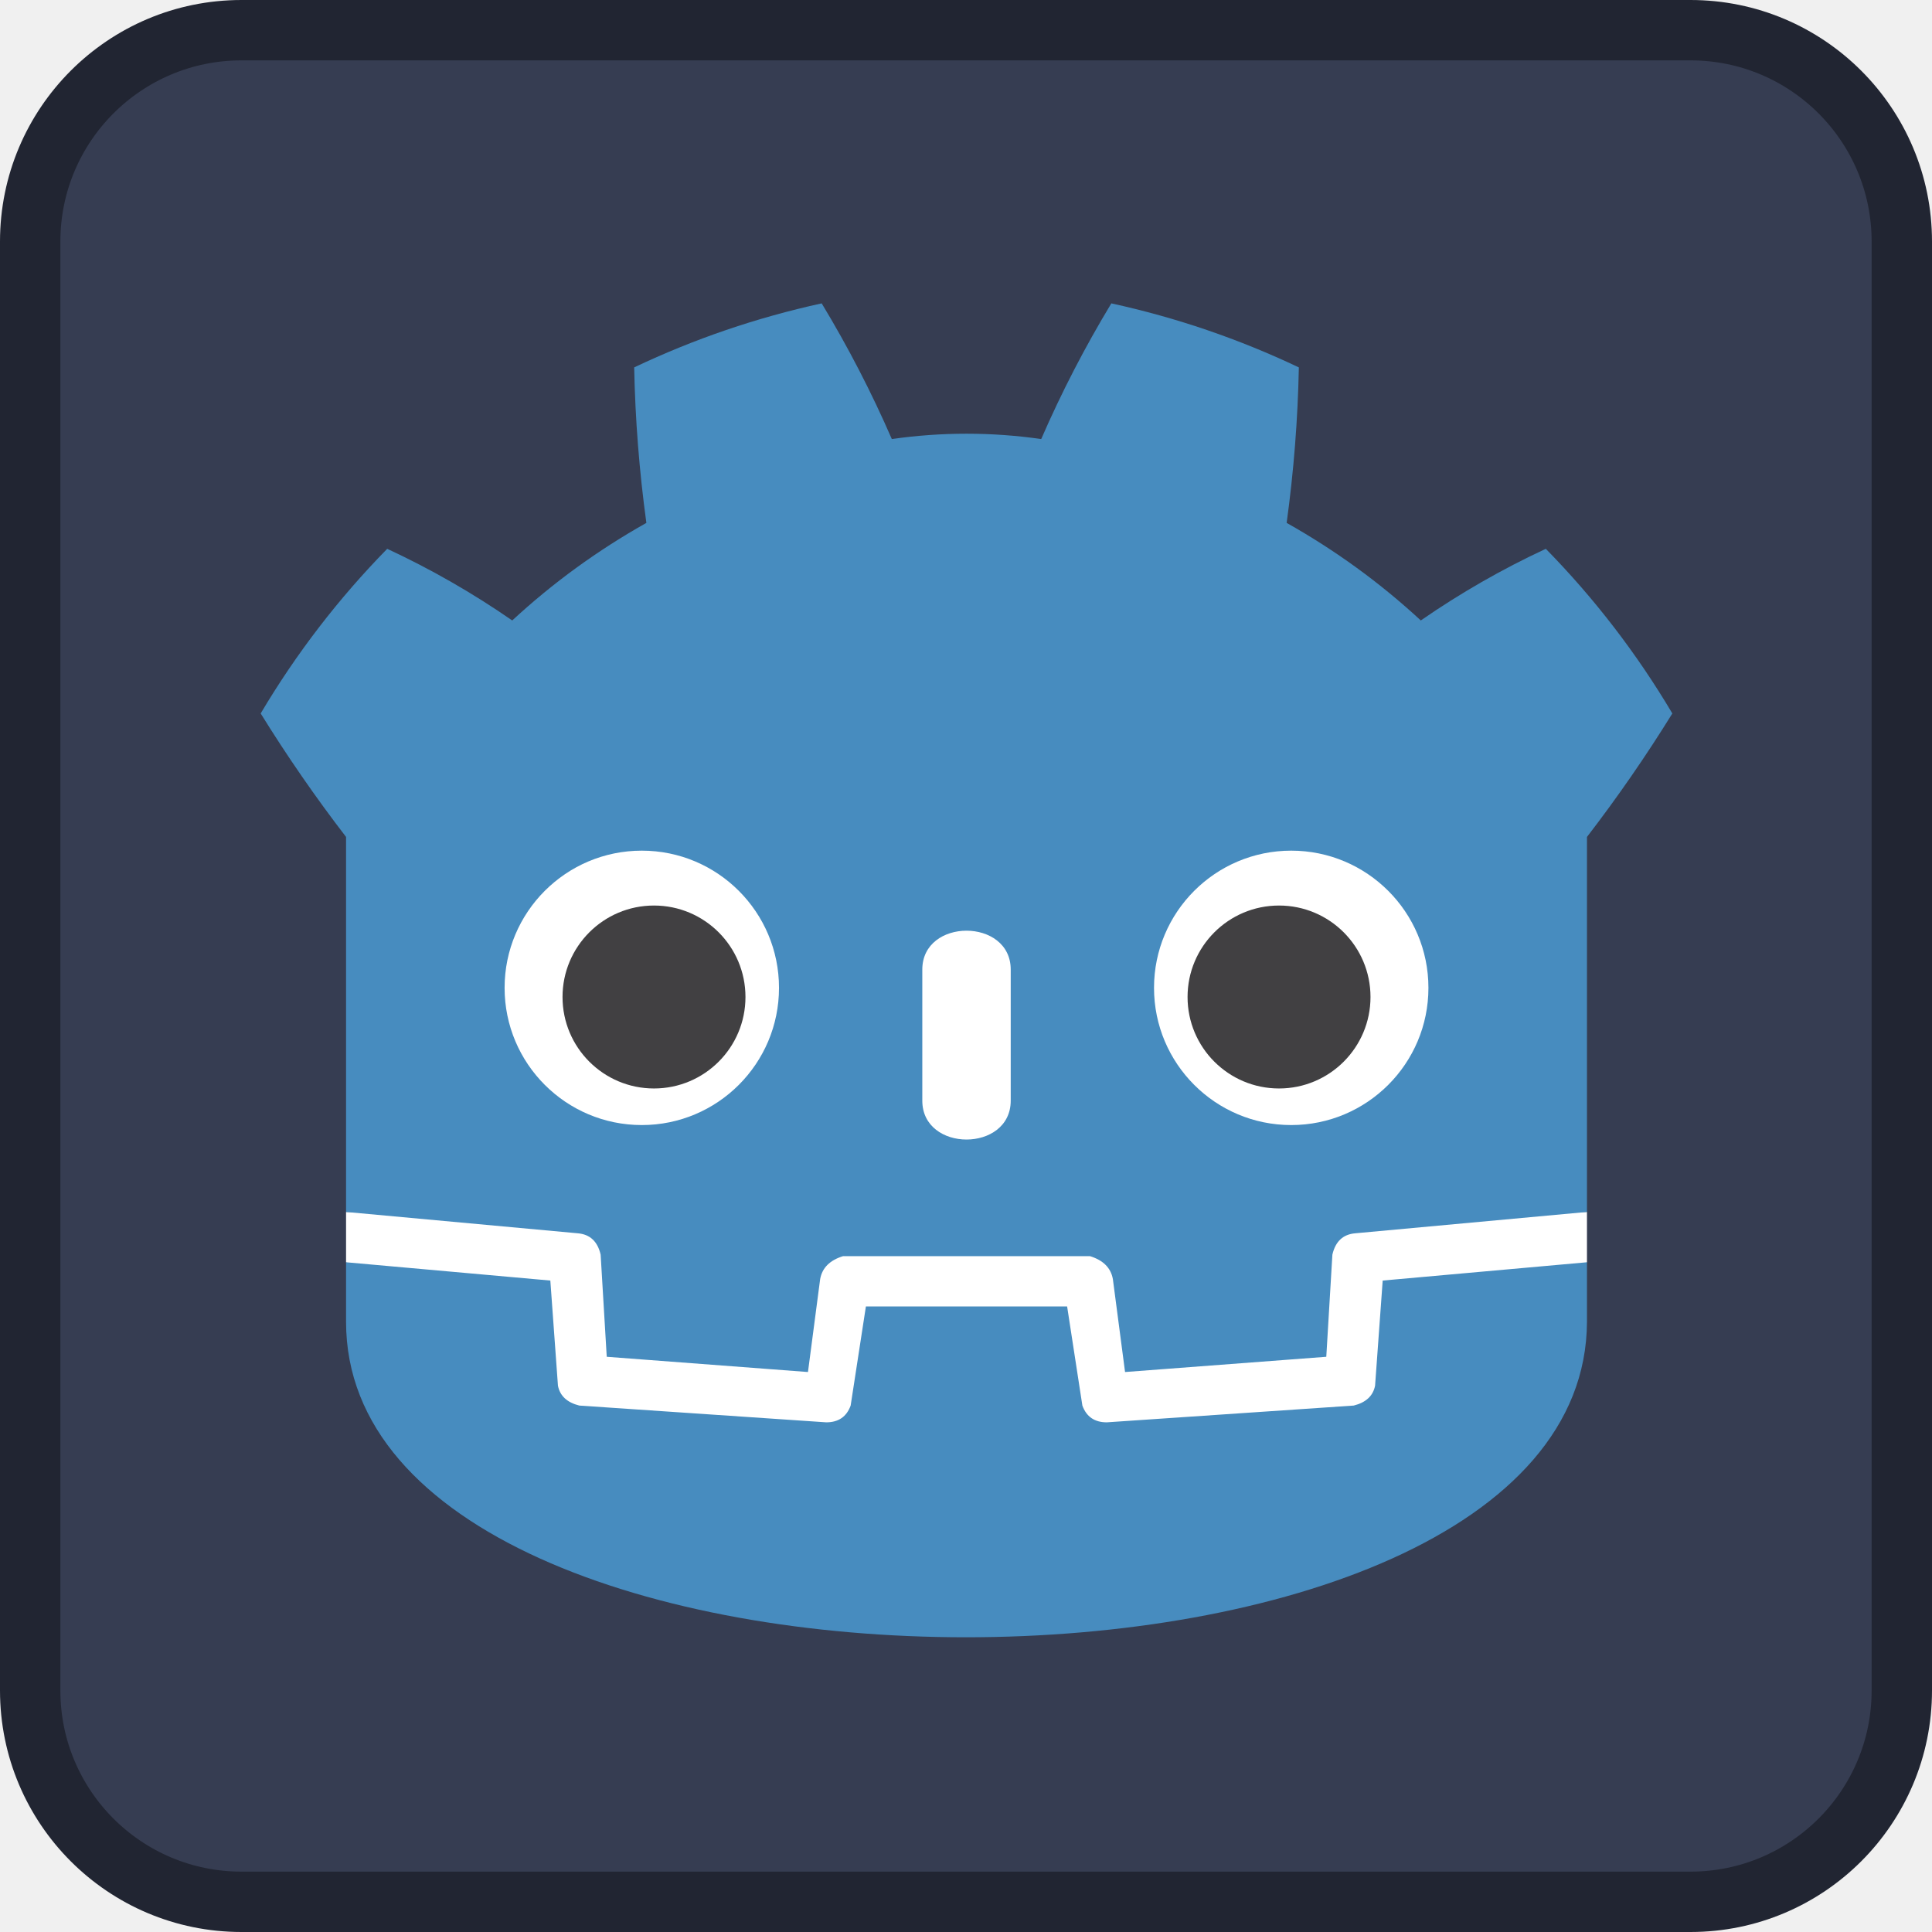
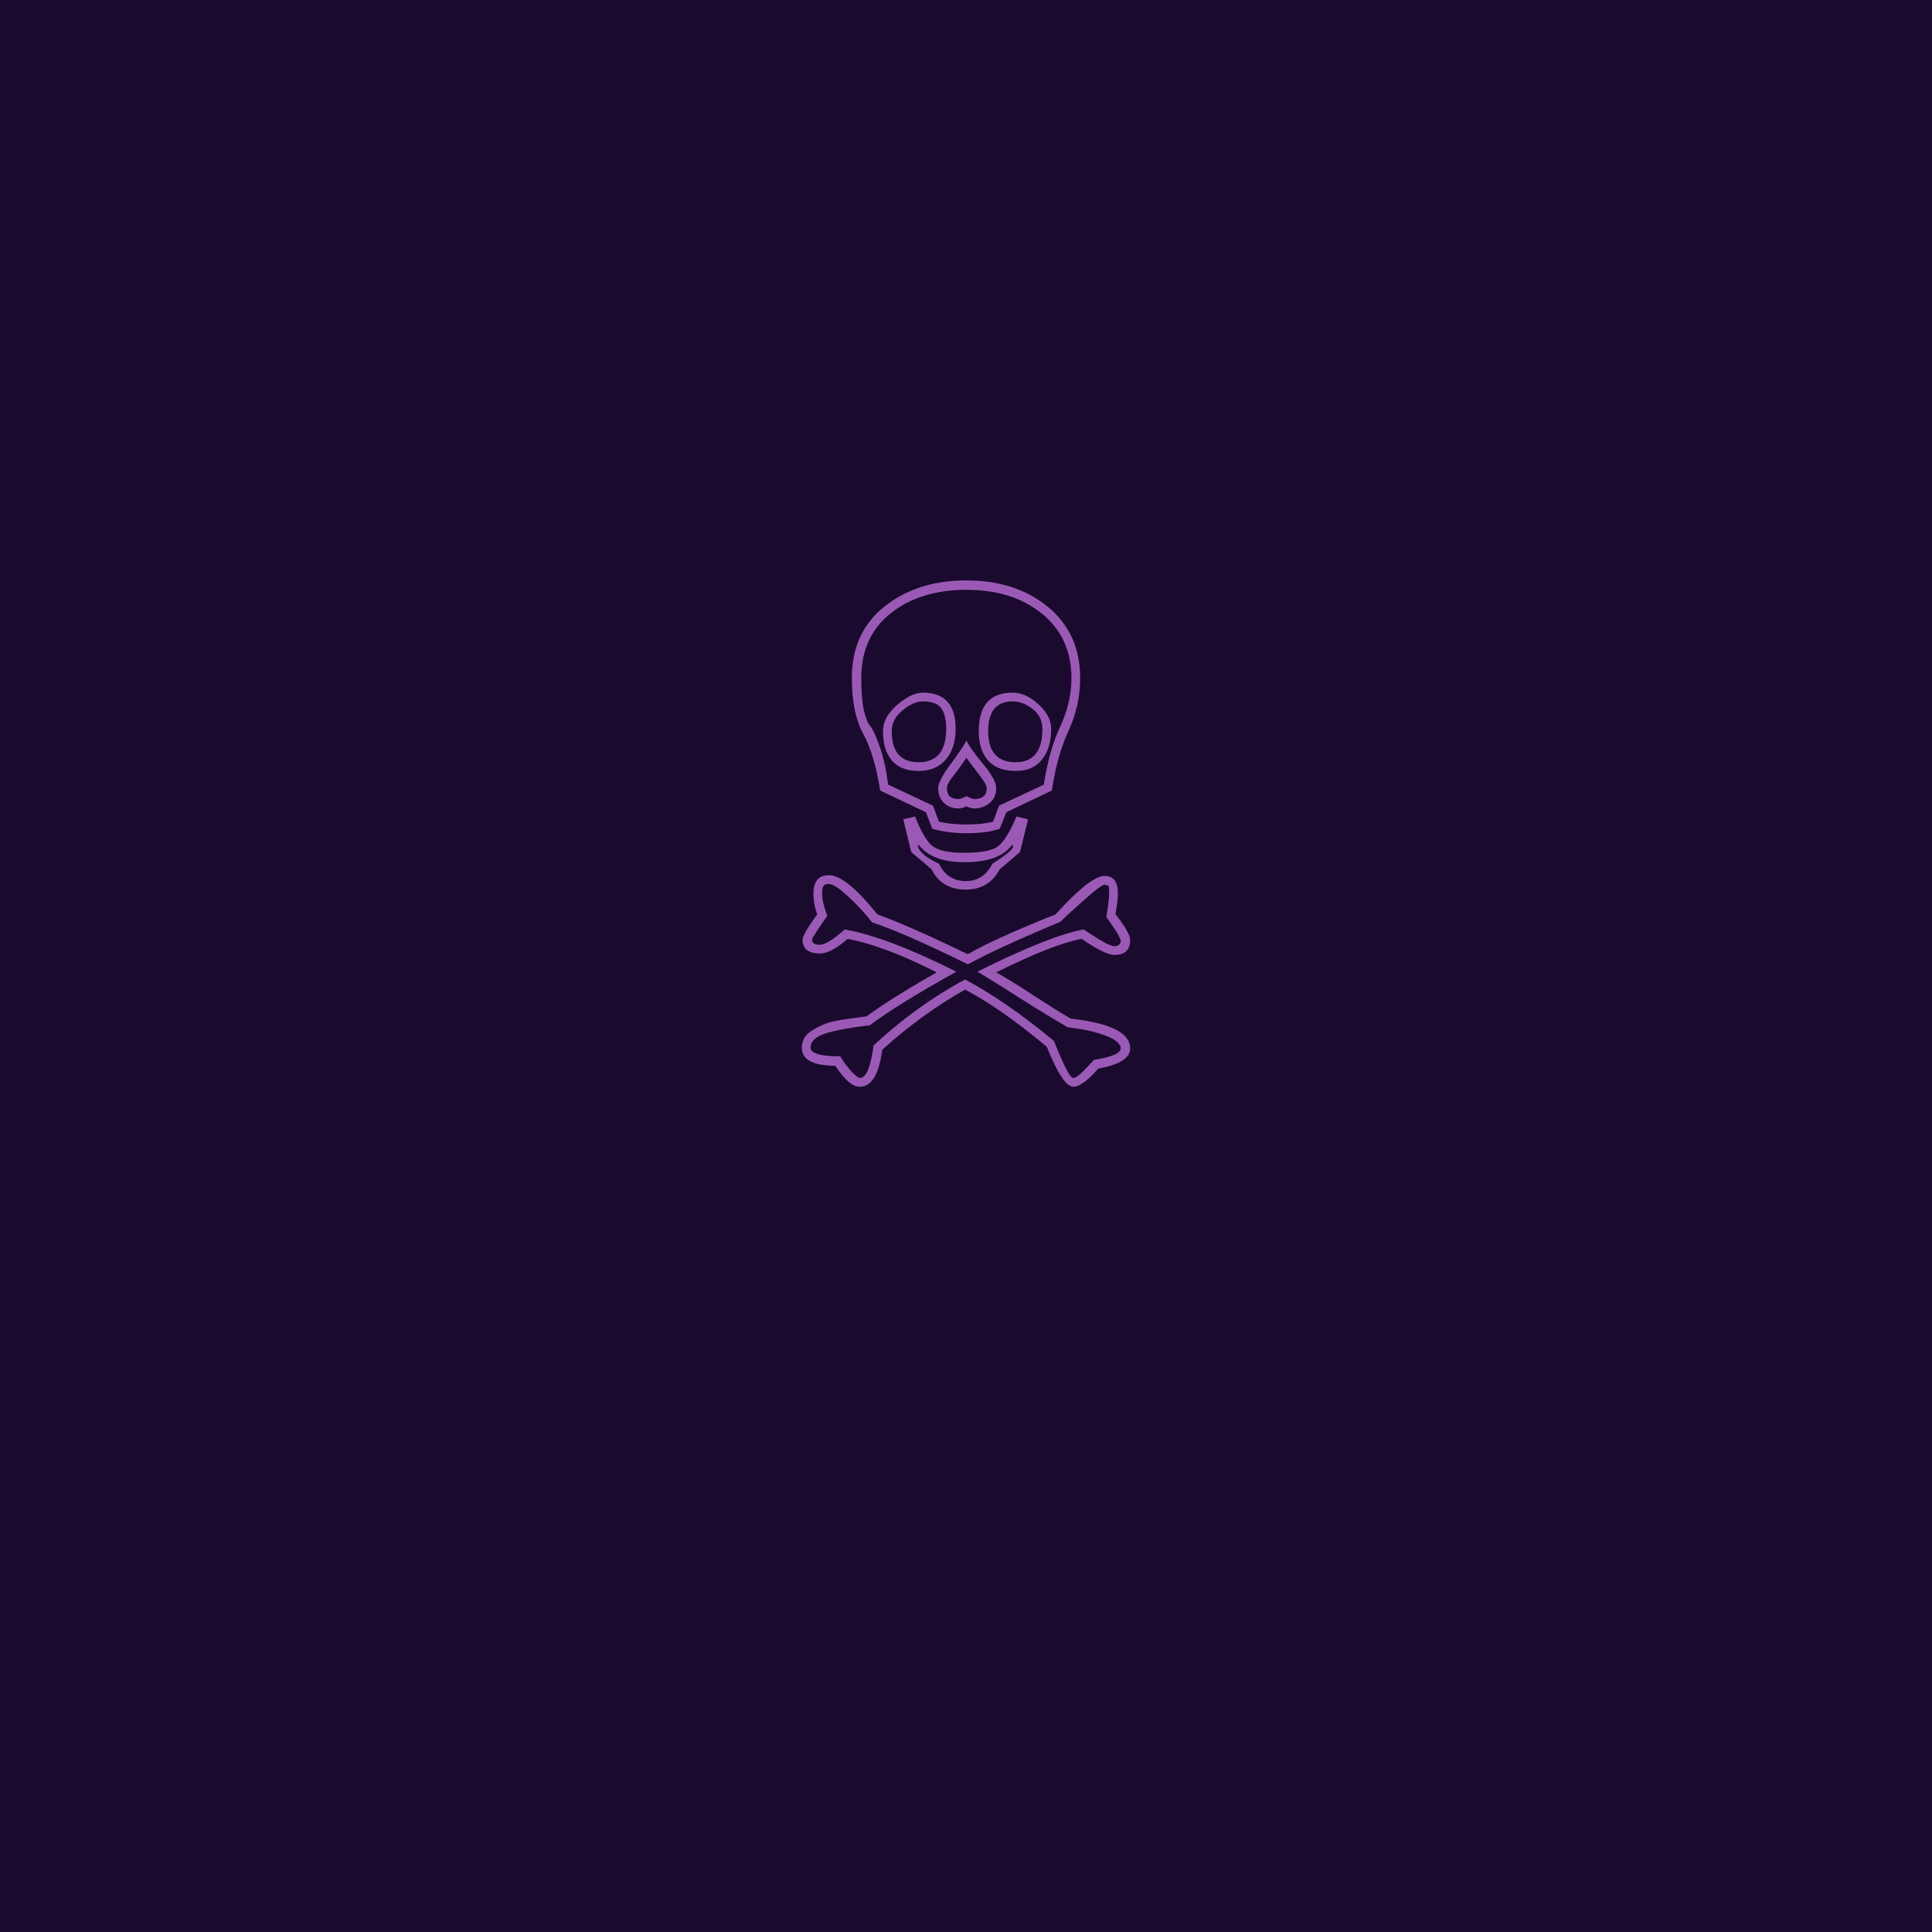
- <svg xmlns="http://www.w3.org/2000/svg" width="128" height="128">
-   <rect width="124" height="124" x="2" y="2" fill="#363d52" stroke="#212532" stroke-width="4" rx="14" />
-   <g fill="#fff" transform="translate(12.322 12.322)scale(.101)">
-     <path d="M105 673v33q407 354 814 0v-33z" />
-     <path fill="#478cbf" d="m105 673 152 14q12 1 15 14l4 67 132 10 8-61q2-11 15-15h162q13 4 15 15l8 61 132-10 4-67q3-13 15-14l152-14V427q30-39 56-81-35-59-83-108-43 20-82 47-40-37-88-64 7-51 8-102-59-28-123-42-26 43-46 89-49-7-98 0-20-46-46-89-64 14-123 42 1 51 8 102-48 27-88 64-39-27-82-47-48 49-83 108 26 42 56 81zm0 33v39c0 276 813 276 814 0v-39l-134 12-5 69q-2 10-14 13l-162 11q-12 0-16-11l-10-65H446l-10 65q-4 11-16 11l-162-11q-12-3-14-13l-5-69z" />
-     <path d="M483 600c0 34 58 34 58 0v-86c0-34-58-34-58 0z" />
-     <circle cx="725" cy="526" r="90" />
-     <circle cx="299" cy="526" r="90" />
-   </g>
-   <g fill="#414042" transform="translate(12.322 12.322)scale(.101)">
-     <circle cx="307" cy="532" r="60" />
-     <circle cx="717" cy="532" r="60" />
-   </g>
+ <svg xmlns="http://www.w3.org/2000/svg" width="128" height="128" viewBox="0 0 128 128">
+   <rect width="128" height="128" fill="#1a0a2e" />
+   <text x="64" y="72" font-family="serif" font-size="48" fill="#9b59b6" text-anchor="middle">☠</text>
</svg>
